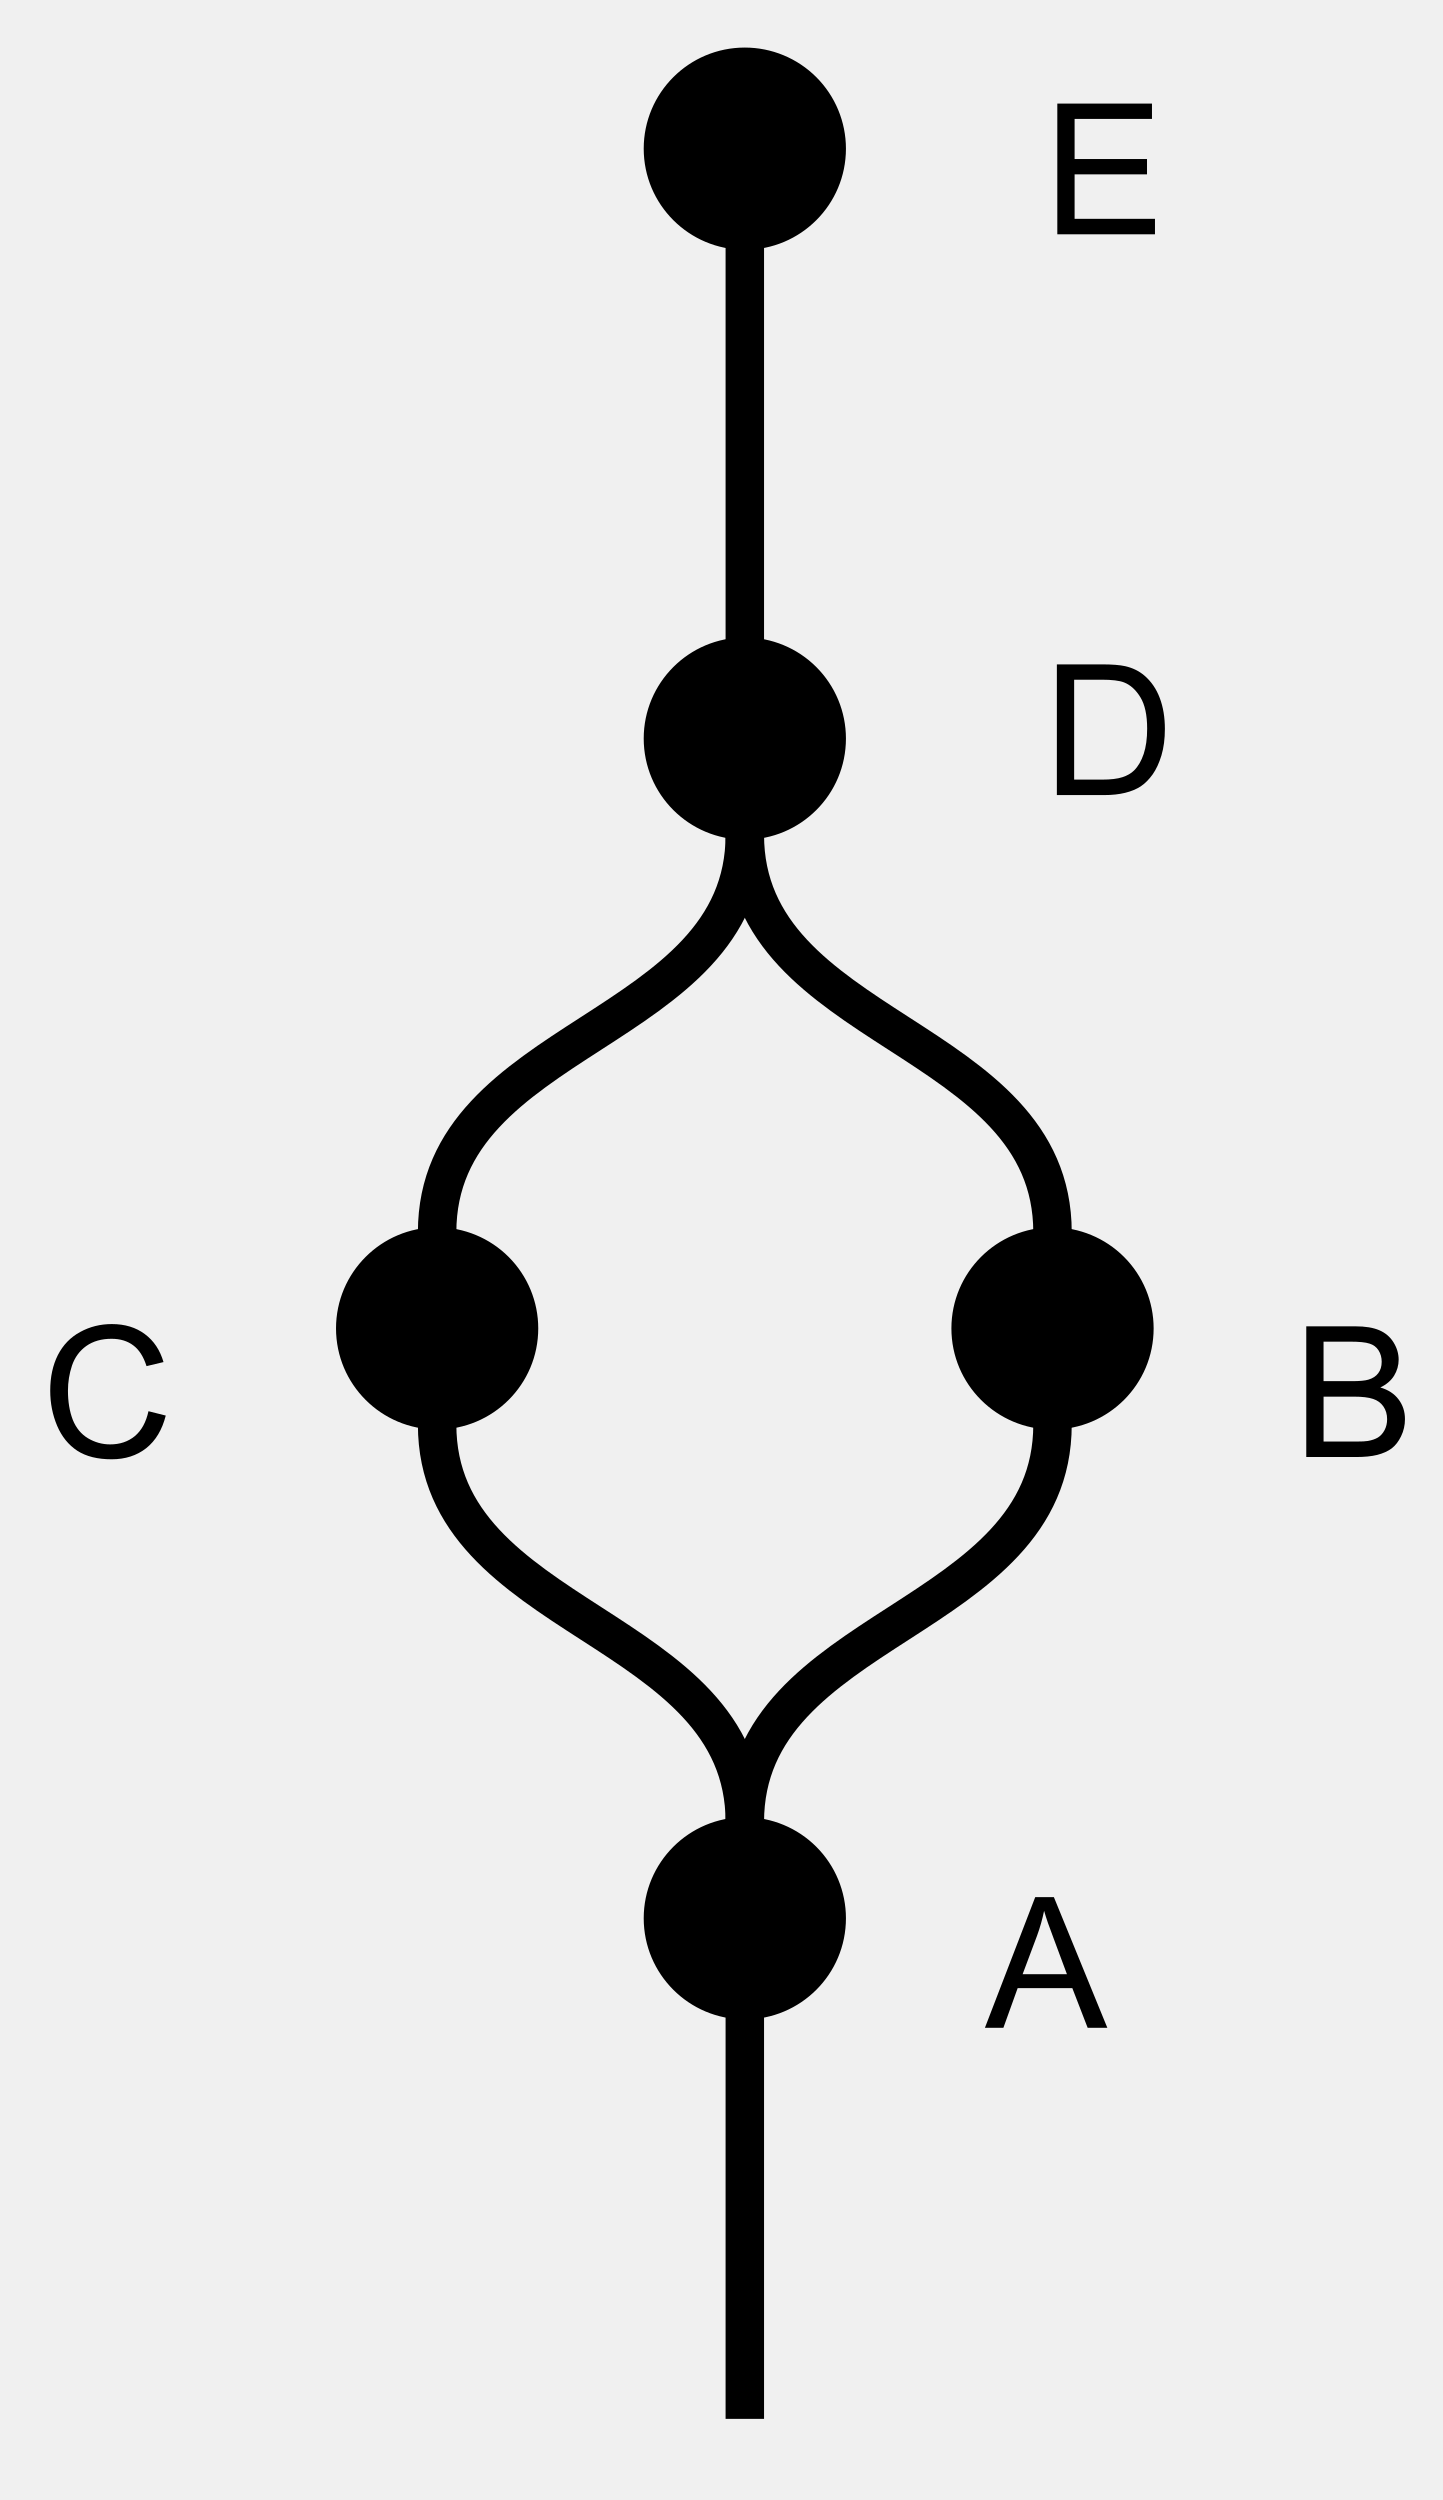
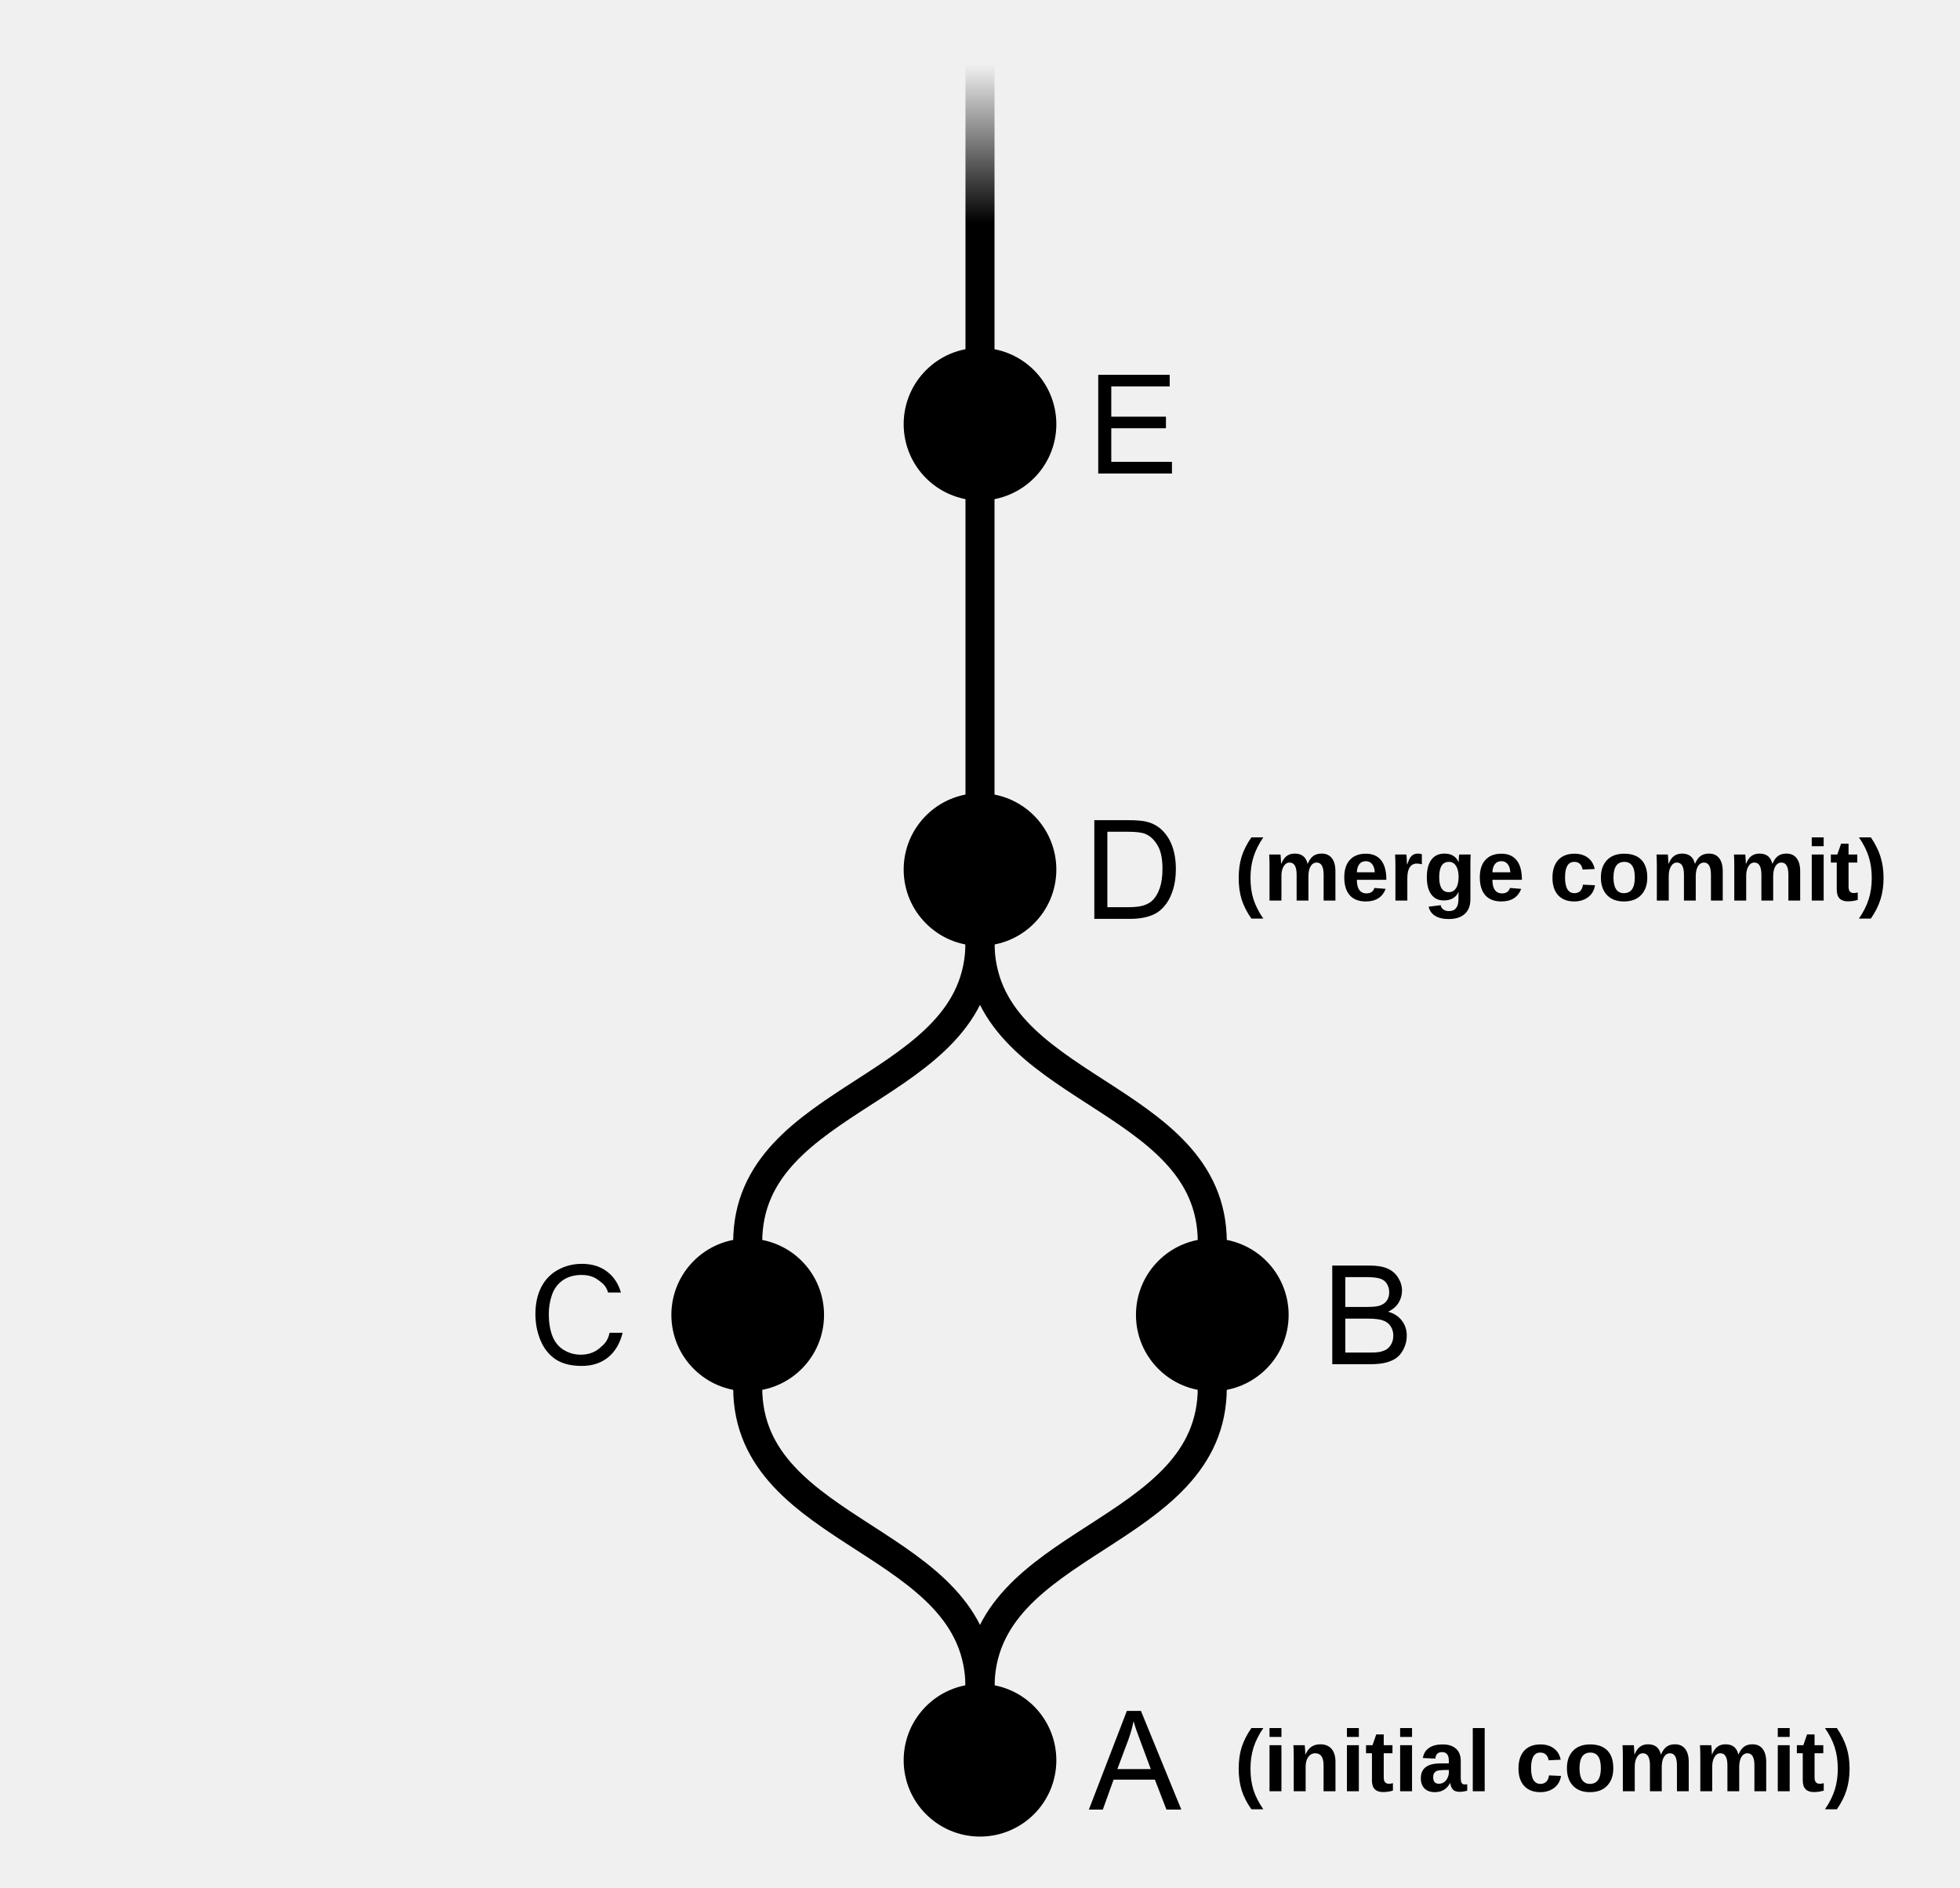
- <svg xmlns="http://www.w3.org/2000/svg" version="1.1" viewBox="0 0 150 260" stroke-miterlimit="10" id="svg2" width="100%" height="100%" style="fill:none;stroke:none">
-   <defs id="defs77" />
+ <svg xmlns="http://www.w3.org/2000/svg" xmlns:xlink="http://www.w3.org/1999/xlink" version="1.1" viewBox="0 0 270 260" stroke-miterlimit="10" id="svg2" width="100%" height="100%" style="fill:none;stroke:none">
+   <defs id="defs77">
+     <linearGradient id="linearGradient3813">
+       <stop style="stop-color:#000000;stop-opacity:1;" offset="0" id="stop3815" />
+       <stop style="stop-color:#000000;stop-opacity:0;" offset="1" id="stop3817" />
+     </linearGradient>
+     <linearGradient xlink:href="#linearGradient3813" id="linearGradient3819" x1="77.421" y1="30.711" x2="77.421" y2="8.92" gradientUnits="userSpaceOnUse" gradientTransform="translate(0,-1.9212599e-4)" />
+     <linearGradient xlink:href="#linearGradient3813" id="linearGradient3840" gradientUnits="userSpaceOnUse" gradientTransform="translate(0,-1.9212599e-4)" x1="77.421" y1="30.711" x2="77.421" y2="8.92" />
+   </defs>
  <clipPath id="p.0">
    <path d="M 0,0 960,0 960,720 0,720 0,0 z" clip-rule="nonzero" id="path5" />
  </clipPath>
-   <g clip-path="url(#p.0)" id="g7" transform="translate(0,-460)">
-     <path d="m 0,0 960,0 0,720 -960,0 z" id="path9" style="fill:#000000;fill-opacity:0;fill-rule:nonzero" />
-     <path d="m 67.446,659.502 0,0 c 0,-5.532 4.484,-10.016 10.016,-10.016 l 0,0 c 2.656,0 5.204,1.055 7.082,2.934 1.878,1.878 2.934,4.426 2.934,7.082 l 0,0 c 0,5.532 -4.484,10.016 -10.016,10.016 l 0,0 c -5.532,0 -10.016,-4.484 -10.016,-10.016 z" id="path11" style="fill:#000000;fill-rule:nonzero" />
-     <path d="m 67.446,659.502 0,0 c 0,-5.532 4.484,-10.016 10.016,-10.016 l 0,0 c 2.656,0 5.204,1.055 7.082,2.934 1.878,1.878 2.934,4.426 2.934,7.082 l 0,0 c 0,5.532 -4.484,10.016 -10.016,10.016 l 0,0 c -5.532,0 -10.016,-4.484 -10.016,-10.016 z" id="path13" style="stroke:#000000;stroke-width:1;stroke-linecap:butt;stroke-linejoin:round" />
-     <path d="m 35.446,598.155 0,0 c 0,-5.532 4.484,-10.016 10.016,-10.016 l 0,0 c 2.656,0 5.204,1.055 7.082,2.934 1.878,1.878 2.934,4.426 2.934,7.082 l 0,0 c 0,5.532 -4.484,10.016 -10.016,10.016 l 0,0 c -5.532,0 -10.016,-4.484 -10.016,-10.016 z" id="path15" style="fill:#000000;fill-rule:nonzero" />
-     <path d="m 35.446,598.155 0,0 c 0,-5.532 4.484,-10.016 10.016,-10.016 l 0,0 c 2.656,0 5.204,1.055 7.082,2.934 1.878,1.878 2.934,4.426 2.934,7.082 l 0,0 c 0,5.532 -4.484,10.016 -10.016,10.016 l 0,0 c -5.532,0 -10.016,-4.484 -10.016,-10.016 z" id="path17" style="stroke:#000000;stroke-width:1;stroke-linecap:butt;stroke-linejoin:round" />
-     <path d="m 67.446,475.462 0,0 c 0,-5.532 4.484,-10.016 10.016,-10.016 l 0,0 c 2.656,0 5.204,1.055 7.082,2.934 1.878,1.878 2.934,4.426 2.934,7.082 l 0,0 c 0,5.532 -4.484,10.016 -10.016,10.016 l 0,0 c -5.532,0 -10.016,-4.484 -10.016,-10.016 z" id="path19" style="fill:#000000;fill-rule:nonzero" />
-     <path d="m 67.446,475.462 0,0 c 0,-5.532 4.484,-10.016 10.016,-10.016 l 0,0 c 2.656,0 5.204,1.055 7.082,2.934 1.878,1.878 2.934,4.426 2.934,7.082 l 0,0 c 0,5.532 -4.484,10.016 -10.016,10.016 l 0,0 c -5.532,0 -10.016,-4.484 -10.016,-10.016 z" id="path21" style="stroke:#000000;stroke-width:1;stroke-linecap:butt;stroke-linejoin:round" />
-     <path d="m 77.461,669.517 0,42.047" id="path23" style="fill:#000000;fill-opacity:0;fill-rule:nonzero" />
-     <path d="m 77.461,669.517 0,42.047" id="path25" style="stroke:#000000;stroke-width:4;stroke-linecap:butt;stroke-linejoin:round" />
-     <path d="m 77.461,649.486 c 0,-10.329 -8,-15.492 -16,-20.657 -8,-5.165 -16,-10.333 -16,-20.666" id="path27" style="fill:#000000;fill-opacity:0;fill-rule:nonzero" />
-     <path d="m 77.461,649.486 c 0,-10.329 -8,-15.492 -16,-20.657 -8,-5.165 -16,-10.333 -16,-20.666" id="path29" style="stroke:#000000;stroke-width:4;stroke-linecap:butt;stroke-linejoin:round" />
-     <path d="m 77.461,649.486 c 0,-10.329 8,-15.492 16,-20.657 8,-5.165 16,-10.333 16,-20.666" id="path31" style="fill:#000000;fill-opacity:0;fill-rule:nonzero" />
-     <path d="m 77.461,649.486 c 0,-10.329 8,-15.492 16,-20.657 8,-5.165 16,-10.333 16,-20.666" id="path33" style="stroke:#000000;stroke-width:4;stroke-linecap:butt;stroke-linejoin:round" />
-     <path d="m 99.446,598.155 0,0 c 0,-5.532 4.484,-10.016 10.016,-10.016 l 0,0 c 2.656,0 5.204,1.055 7.082,2.934 1.878,1.878 2.934,4.426 2.934,7.082 l 0,0 c 0,5.532 -4.484,10.016 -10.016,10.016 l 0,0 c -5.532,0 -10.016,-4.484 -10.016,-10.016 z" id="path35" style="fill:#000000;fill-rule:nonzero" />
-     <path d="m 99.446,598.155 0,0 c 0,-5.532 4.484,-10.016 10.016,-10.016 l 0,0 c 2.656,0 5.204,1.055 7.082,2.934 1.878,1.878 2.934,4.426 2.934,7.082 l 0,0 c 0,5.532 -4.484,10.016 -10.016,10.016 l 0,0 c -5.532,0 -10.016,-4.484 -10.016,-10.016 z" id="path37" style="stroke:#000000;stroke-width:1;stroke-linecap:butt;stroke-linejoin:round" />
-     <path d="m 67.446,536.809 0,0 c 0,-5.532 4.484,-10.016 10.016,-10.016 l 0,0 c 2.656,0 5.204,1.055 7.082,2.934 1.878,1.878 2.934,4.426 2.934,7.082 l 0,0 c 0,5.532 -4.484,10.016 -10.016,10.016 l 0,0 c -5.532,0 -10.016,-4.484 -10.016,-10.016 z" id="path39" style="fill:#000000;fill-rule:nonzero" />
-     <path d="m 67.446,536.809 0,0 c 0,-5.532 4.484,-10.016 10.016,-10.016 l 0,0 c 2.656,0 5.204,1.055 7.082,2.934 1.878,1.878 2.934,4.426 2.934,7.082 l 0,0 c 0,5.532 -4.484,10.016 -10.016,10.016 l 0,0 c -5.532,0 -10.016,-4.484 -10.016,-10.016 z" id="path41" style="stroke:#000000;stroke-width:1;stroke-linecap:butt;stroke-linejoin:round" />
-     <path d="m 77.461,546.824 c 0,10.329 8,15.492 16,20.657 8,5.165 16,10.333 16,20.666" id="path43" style="fill:#000000;fill-opacity:0;fill-rule:nonzero" />
-     <path d="m 77.461,546.824 c 0,10.329 8,15.492 16,20.657 8,5.165 16,10.333 16,20.666" id="path45" style="stroke:#000000;stroke-width:4;stroke-linecap:butt;stroke-linejoin:round" />
-     <path d="m 77.461,546.824 c 0,10.329 -8,15.492 -16,20.657 -8,5.165 -16,10.333 -16,20.666" id="path47" style="fill:#000000;fill-opacity:0;fill-rule:nonzero" />
-     <path d="m 77.461,546.824 c 0,10.329 -8,15.492 -16,20.657 -8,5.165 -16,10.333 -16,20.666" id="path49" style="stroke:#000000;stroke-width:4;stroke-linecap:butt;stroke-linejoin:round" />
-     <path d="m 77.461,526.793 0,-41.323" id="path51" style="fill:#000000;fill-opacity:0;fill-rule:nonzero" />
-     <path d="m 77.461,526.793 0,-41.323" id="path53" style="stroke:#000000;stroke-width:4;stroke-linecap:butt;stroke-linejoin:round" />
-     <path d="m 93.461,643.974 32,0 0,31.055 -32,0 z" id="path55" style="fill:#000000;fill-opacity:0;fill-rule:nonzero" />
-     <path d="m 102.43,670.894 5.234,-13.594 1.938,0 5.562,13.594 -2.047,0 -1.594,-4.125 -5.688,0 -1.484,4.125 -1.922,0 z m 3.922,-5.578 4.609,0 -1.406,-3.781 q -0.656,-1.703 -0.969,-2.812 -0.266,1.312 -0.734,2.594 l -1.5,4 z" id="path57" style="fill:#000000;fill-rule:nonzero" />
-     <path d="m 125.461,584.612 32,0 0,31.055 -32,0 z" id="path59" style="fill:#000000;fill-opacity:0;fill-rule:nonzero" />
-     <path d="m 135.852,611.532 0,-13.594 5.109,0 q 1.547,0 2.484,0.406 0.953,0.406 1.484,1.266 0.531,0.859 0.531,1.797 0,0.875 -0.469,1.656 -0.469,0.766 -1.438,1.234 1.234,0.359 1.891,1.234 0.672,0.875 0.672,2.062 0,0.953 -0.406,1.781 -0.391,0.812 -0.984,1.266 -0.594,0.438 -1.5,0.672 -0.891,0.219 -2.188,0.219 l -5.188,0 z m 1.797,-7.891 2.938,0 q 1.203,0 1.719,-0.156 0.688,-0.203 1.031,-0.672 0.359,-0.469 0.359,-1.188 0,-0.672 -0.328,-1.188 -0.328,-0.516 -0.938,-0.703 -0.594,-0.203 -2.062,-0.203 l -2.719,0 0,4.109 z m 0,6.281 3.391,0 q 0.875,0 1.219,-0.062 0.625,-0.109 1.047,-0.359 0.422,-0.266 0.688,-0.766 0.266,-0.5 0.266,-1.141 0,-0.766 -0.391,-1.328 -0.391,-0.562 -1.078,-0.781 -0.688,-0.234 -1.984,-0.234 l -3.156,0 0,4.672 z" id="path61" style="fill:#000000;fill-rule:nonzero" />
-     <path d="m -4.73,584.612 32,0 0,31.055 -32,0 z" id="path63" style="fill:#000000;fill-opacity:0;fill-rule:nonzero" />
-     <path d="m 15.442,606.766 1.797,0.453 q -0.562,2.219 -2.031,3.391 -1.469,1.156 -3.594,1.156 -2.203,0 -3.578,-0.891 -1.375,-0.906 -2.094,-2.594 -0.719,-1.703 -0.719,-3.656 0,-2.125 0.797,-3.703 0.812,-1.578 2.312,-2.391 1.5,-0.828 3.297,-0.828 2.047,0 3.438,1.047 1.391,1.031 1.938,2.906 l -1.766,0.422 q -0.469,-1.484 -1.375,-2.156 -0.906,-0.688 -2.266,-0.688 -1.562,0 -2.625,0.75 -1.047,0.75 -1.484,2.031 -0.422,1.266 -0.422,2.609 0,1.734 0.5,3.031 0.516,1.281 1.578,1.922 1.078,0.641 2.312,0.641 1.516,0 2.562,-0.859 1.047,-0.875 1.422,-2.594 z" id="path65" style="fill:#000000;fill-rule:nonzero" />
-     <path d="m 99.446,515.769 32,0 0,31.055 -32,0 z" id="path67" style="fill:#000000;fill-opacity:0;fill-rule:nonzero" />
-     <path d="m 109.914,542.689 0,-13.594 4.688,0 q 1.578,0 2.422,0.188 1.156,0.266 1.984,0.969 1.078,0.922 1.609,2.344 0.531,1.406 0.531,3.219 0,1.547 -0.359,2.75 -0.359,1.188 -0.922,1.984 -0.562,0.781 -1.234,1.234 -0.672,0.438 -1.625,0.672 -0.953,0.234 -2.188,0.234 l -4.906,0 z m 1.797,-1.609 2.906,0 q 1.344,0 2.109,-0.25 0.766,-0.25 1.219,-0.703 0.641,-0.641 1,-1.719 0.359,-1.078 0.359,-2.625 0,-2.125 -0.703,-3.266 -0.703,-1.156 -1.703,-1.547 -0.719,-0.281 -2.328,-0.281 l -2.859,0 0,10.391 z" id="path69" style="fill:#000000;fill-rule:nonzero" />
-     <path d="m 101.461,457.447 32,0 0,31.055 -32,0 z" id="path71" style="fill:#000000;fill-opacity:0;fill-rule:nonzero" />
-     <path d="m 109.961,484.367 0,-13.594 9.844,0 0,1.594 -8.047,0 0,4.172 7.531,0 0,1.594 -7.531,0 0,4.625 8.359,0 0,1.609 -10.156,0 z" id="path73" style="fill:#000000;fill-rule:nonzero" />
+   <rect style="color:#000000;fill:#ffffff;stroke:none;stroke-width:0.886;marker:none;visibility:visible;display:inline;overflow:visible;enable-background:accumulate;fill-opacity:0.004" id="rect3016" width="270" height="259.74" x="0" y="0.26" />
+   <path style="fill:#000000;fill-opacity:0;fill-rule:nonzero" id="path9" d="m 0,-460 960,0 0,720 -960,0 z" />
+   <g id="g3815">
+     <g transform="translate(57.53871,0)" id="g3821">
+       <path style="fill:#000000;stroke:#000000;stroke-width:1;stroke-linecap:butt;stroke-linejoin:round" id="path13" d="m 67.446,242.466 0,0 c 0,-5.532 4.484,-10.016 10.016,-10.016 l 0,0 c 2.656,0 5.204,1.055 7.082,2.933 1.878,1.878 2.934,4.426 2.934,7.082 l 0,0 c 0,5.532 -4.484,10.016 -10.016,10.016 l 0,0 c -5.532,0 -10.016,-4.484 -10.016,-10.016 z" />
+       <path style="fill:#000000;stroke:#000000;stroke-width:1;stroke-linecap:butt;stroke-linejoin:round" id="path17" d="m 35.446,181.12 0,0 c 0,-5.532 4.484,-10.016 10.016,-10.016 l 0,0 c 2.656,0 5.204,1.055 7.082,2.934 1.878,1.878 2.934,4.426 2.934,7.082 l 0,0 c 0,5.532 -4.484,10.016 -10.016,10.016 l 0,0 c -5.532,0 -10.016,-4.484 -10.016,-10.016 z" />
+       <path style="fill:#000000;stroke:#000000;stroke-width:1;stroke-linecap:butt;stroke-linejoin:round" id="path21" d="m 67.446,58.427 0,0 c 0,-5.532 4.484,-10.016 10.016,-10.016 l 0,0 c 2.656,0 5.204,1.055 7.082,2.934 1.878,1.878 2.934,4.426 2.934,7.082 l 0,0 c 0,5.532 -4.484,10.016 -10.016,10.016 l 0,0 c -5.532,0 -10.016,-4.484 -10.016,-10.016 z" />
+       <path style="fill:#000000;fill-opacity:0;fill-rule:nonzero" id="path23" d="m 77.461,209.517 0,42.047" />
+       <path style="fill:none;stroke:url(#linearGradient3840);stroke-width:4;stroke-linecap:butt;stroke-linejoin:round" id="path25" d="m 77.461,8.528 0,42.047" />
+       <path style="fill:#000000;fill-opacity:0;fill-rule:nonzero" id="path27" d="m 77.461,232.451 c 0,-10.329 -8,-15.492 -16,-20.657 -8,-5.165 -16,-10.333 -16,-20.666" />
+       <path style="stroke:#000000;stroke-width:4;stroke-linecap:butt;stroke-linejoin:round" id="path29" d="m 77.461,232.451 c 0,-10.329 -8,-15.492 -16,-20.657 -8,-5.165 -16,-10.333 -16,-20.666" />
+       <path style="fill:#000000;fill-opacity:0;fill-rule:nonzero" id="path31" d="m 77.461,232.451 c 0,-10.329 8,-15.492 16,-20.657 8,-5.165 16,-10.333 16,-20.666" />
+       <path style="stroke:#000000;stroke-width:4;stroke-linecap:butt;stroke-linejoin:round" id="path33" d="m 77.461,232.451 c 0,-10.329 8,-15.492 16,-20.657 8,-5.165 16,-10.333 16,-20.666" />
+       <path style="fill:#000000;stroke:#000000;stroke-width:1;stroke-linecap:butt;stroke-linejoin:round" id="path37" d="m 99.446,181.12 0,0 c 0,-5.532 4.484,-10.016 10.016,-10.016 l 0,0 c 2.656,0 5.204,1.055 7.082,2.934 1.878,1.878 2.934,4.426 2.934,7.082 l 0,0 c 0,5.532 -4.484,10.016 -10.016,10.016 l 0,0 c -5.532,0 -10.016,-4.484 -10.016,-10.016 z" />
+       <path style="fill:#000000;stroke:#000000;stroke-width:1;stroke-linecap:butt;stroke-linejoin:round" id="path41" d="m 67.446,119.774 0,0 c 0,-5.532 4.484,-10.016 10.016,-10.016 l 0,0 c 2.656,0 5.204,1.055 7.082,2.933 1.878,1.878 2.934,4.426 2.934,7.082 l 0,0 c 0,5.532 -4.484,10.016 -10.016,10.016 l 0,0 c -5.532,0 -10.016,-4.484 -10.016,-10.016 z" />
+       <path style="fill:#000000;fill-opacity:0;fill-rule:nonzero" id="path43" d="m 77.461,129.789 c 0,10.329 8,15.492 16,20.657 8,5.165 16,10.333 16,20.666" />
+       <path style="stroke:#000000;stroke-width:4;stroke-linecap:butt;stroke-linejoin:round" id="path45" d="m 77.461,129.789 c 0,10.329 8,15.492 16,20.657 8,5.165 16,10.333 16,20.666" />
+       <path style="fill:#000000;fill-opacity:0;fill-rule:nonzero" id="path47" d="m 77.461,129.789 c 0,10.329 -8,15.492 -16,20.657 -8,5.165 -16,10.333 -16,20.666" />
+       <path style="stroke:#000000;stroke-width:4;stroke-linecap:butt;stroke-linejoin:round" id="path49" d="m 77.461,129.789 c 0,10.329 -8,15.492 -16,20.657 -8,5.165 -16,10.333 -16,20.666" />
+       <path style="fill:#000000;fill-opacity:0;fill-rule:nonzero" id="path51" d="m 77.461,109.758 0,-41.323" />
+       <path style="stroke:#000000;stroke-width:4;stroke-linecap:butt;stroke-linejoin:round" id="path53" d="m 77.461,109.758 0,-41.323" />
+     </g>
+     <g id="g3802">
+       <path style="fill:#000000;fill-rule:nonzero" id="path61" d="m 183.526,187.917 0,-13.594 5.109,0 q 1.547,0 2.484,0.406 0.953,0.406 1.484,1.266 0.531,0.859 0.531,1.797 0,0.875 -0.469,1.656 -0.469,0.766 -1.438,1.234 1.234,0.359 1.891,1.234 0.672,0.875 0.672,2.062 0,0.953 -0.406,1.781 -0.391,0.812 -0.984,1.266 -0.594,0.438 -1.5,0.672 -0.891,0.219 -2.188,0.219 l -5.188,0 z m 1.797,-7.891 2.938,0 q 1.203,0 1.719,-0.156 0.688,-0.203 1.031,-0.672 0.359,-0.469 0.359,-1.188 0,-0.672 -0.328,-1.188 -0.328,-0.516 -0.938,-0.703 -0.594,-0.203 -2.062,-0.203 l -2.719,0 0,4.109 z m 0,6.281 3.391,0 q 0.875,0 1.219,-0.062 0.625,-0.109 1.047,-0.359 0.422,-0.266 0.688,-0.766 0.266,-0.5 0.266,-1.141 0,-0.766 -0.391,-1.328 -0.391,-0.562 -1.078,-0.781 -0.688,-0.234 -1.984,-0.234 l -3.156,0 0,4.672 z" />
+       <path style="fill:#000000;fill-rule:nonzero" id="path65" d="m 83.974,183.588 1.797,0 c -0.375,1.479 -1.052,2.626 -2.031,3.407 -0.979,0.771 -2.177,1.156 -3.594,1.156 -1.469,0 -2.661,-0.297 -3.578,-0.891 -0.917,-0.604 -1.615,-1.469 -2.094,-2.594 -0.479,-1.135 -0.719,-2.354 -0.719,-3.656 0,-1.417 0.266,-2.651 0.797,-3.703 0.542,-1.052 1.312,-1.849 2.312,-2.391 1,-0.552 2.099,-0.828 3.297,-0.828 1.365,0 2.51,0.349 3.438,1.047 0.927,0.688 1.573,1.657 1.938,2.907 l -1.766,0 c -0.312,-0.99 -0.771,-1.287 -1.375,-1.735 -0.604,-0.458 -1.359,-0.688 -2.266,-0.688 -1.042,0 -1.917,0.25 -2.625,0.75 -0.698,0.5 -1.193,1.177 -1.484,2.031 -0.281,0.844 -0.422,1.714 -0.422,2.609 0,1.156 0.167,2.167 0.5,3.031 0.344,0.854 0.87,1.495 1.578,1.922 0.719,0.427 1.49,0.641 2.312,0.641 1.01,0 1.865,-0.286 2.562,-0.859 0.698,-0.583 1.172,-1.011 1.422,-2.157 z" />
+       <path style="fill:#000000;fill-rule:nonzero" id="path73" d="m 151.287,65.224 0,-13.594 9.844,0 0,1.594 -8.047,0 0,4.172 7.531,0 0,1.594 -7.531,0 0,4.625 8.359,0 0,1.609 -10.156,0 z" />
+       <g id="g3797">
+         <path d="m 150.748,126.57 0,-13.594 4.687,0 q 1.578,0 2.422,0.188 1.156,0.266 1.984,0.969 1.078,0.922 1.609,2.344 0.531,1.406 0.531,3.219 0,1.547 -0.359,2.75 -0.359,1.188 -0.922,1.984 -0.562,0.781 -1.234,1.234 -0.672,0.438 -1.625,0.672 -0.953,0.234 -2.188,0.234 l -4.906,0 z m 1.797,-1.609 2.906,0 q 1.344,0 2.109,-0.25 0.766,-0.25 1.219,-0.703 0.641,-0.641 1,-1.719 0.359,-1.078 0.359,-2.625 0,-2.125 -0.703,-3.266 -0.703,-1.156 -1.703,-1.547 -0.719,-0.281 -2.328,-0.281 l -2.859,0 0,10.391 z" id="path69" style="fill:#000000;fill-rule:nonzero" />
+         <text id="text3842" y="124.045" x="170.042" style="font-size:12px;font-style:normal;font-variant:normal;font-weight:bold;font-stretch:normal;text-align:start;line-height:125%;letter-spacing:0px;word-spacing:0px;writing-mode:lr-tb;text-anchor:start;fill:#000000;fill-opacity:1;stroke:none;font-family:Arial;-inkscape-font-specification:Arial Bold" xml:space="preserve">
+           <tspan y="124.045" x="170.042" id="tspan3846">(merge commit)</tspan>
+         </text>
+       </g>
+       <g id="g3792">
+         <path d="m 149.998,249.263 5.234,-13.594 1.938,0 5.562,13.594 -2.047,0 -1.594,-4.125 -5.688,0 -1.484,4.125 -1.922,0 z m 3.922,-5.578 4.609,0 -1.406,-3.781 q -0.656,-1.703 -0.969,-2.812 -0.266,1.312 -0.734,2.594 l -1.5,4 z" id="path57" style="fill:#000000;fill-rule:nonzero" />
+         <text xml:space="preserve" style="font-size:12px;font-style:normal;font-variant:normal;font-weight:bold;font-stretch:normal;text-align:start;line-height:125%;letter-spacing:0px;word-spacing:0px;writing-mode:lr-tb;text-anchor:start;fill:#000000;fill-opacity:1;stroke:none;font-family:Arial;-inkscape-font-specification:Arial Bold" x="170.042" y="246.738" id="text3848">
+           <tspan id="tspan3850" x="170.042" y="246.738">(initial commit)</tspan>
+         </text>
+       </g>
+     </g>
  </g>
</svg>
